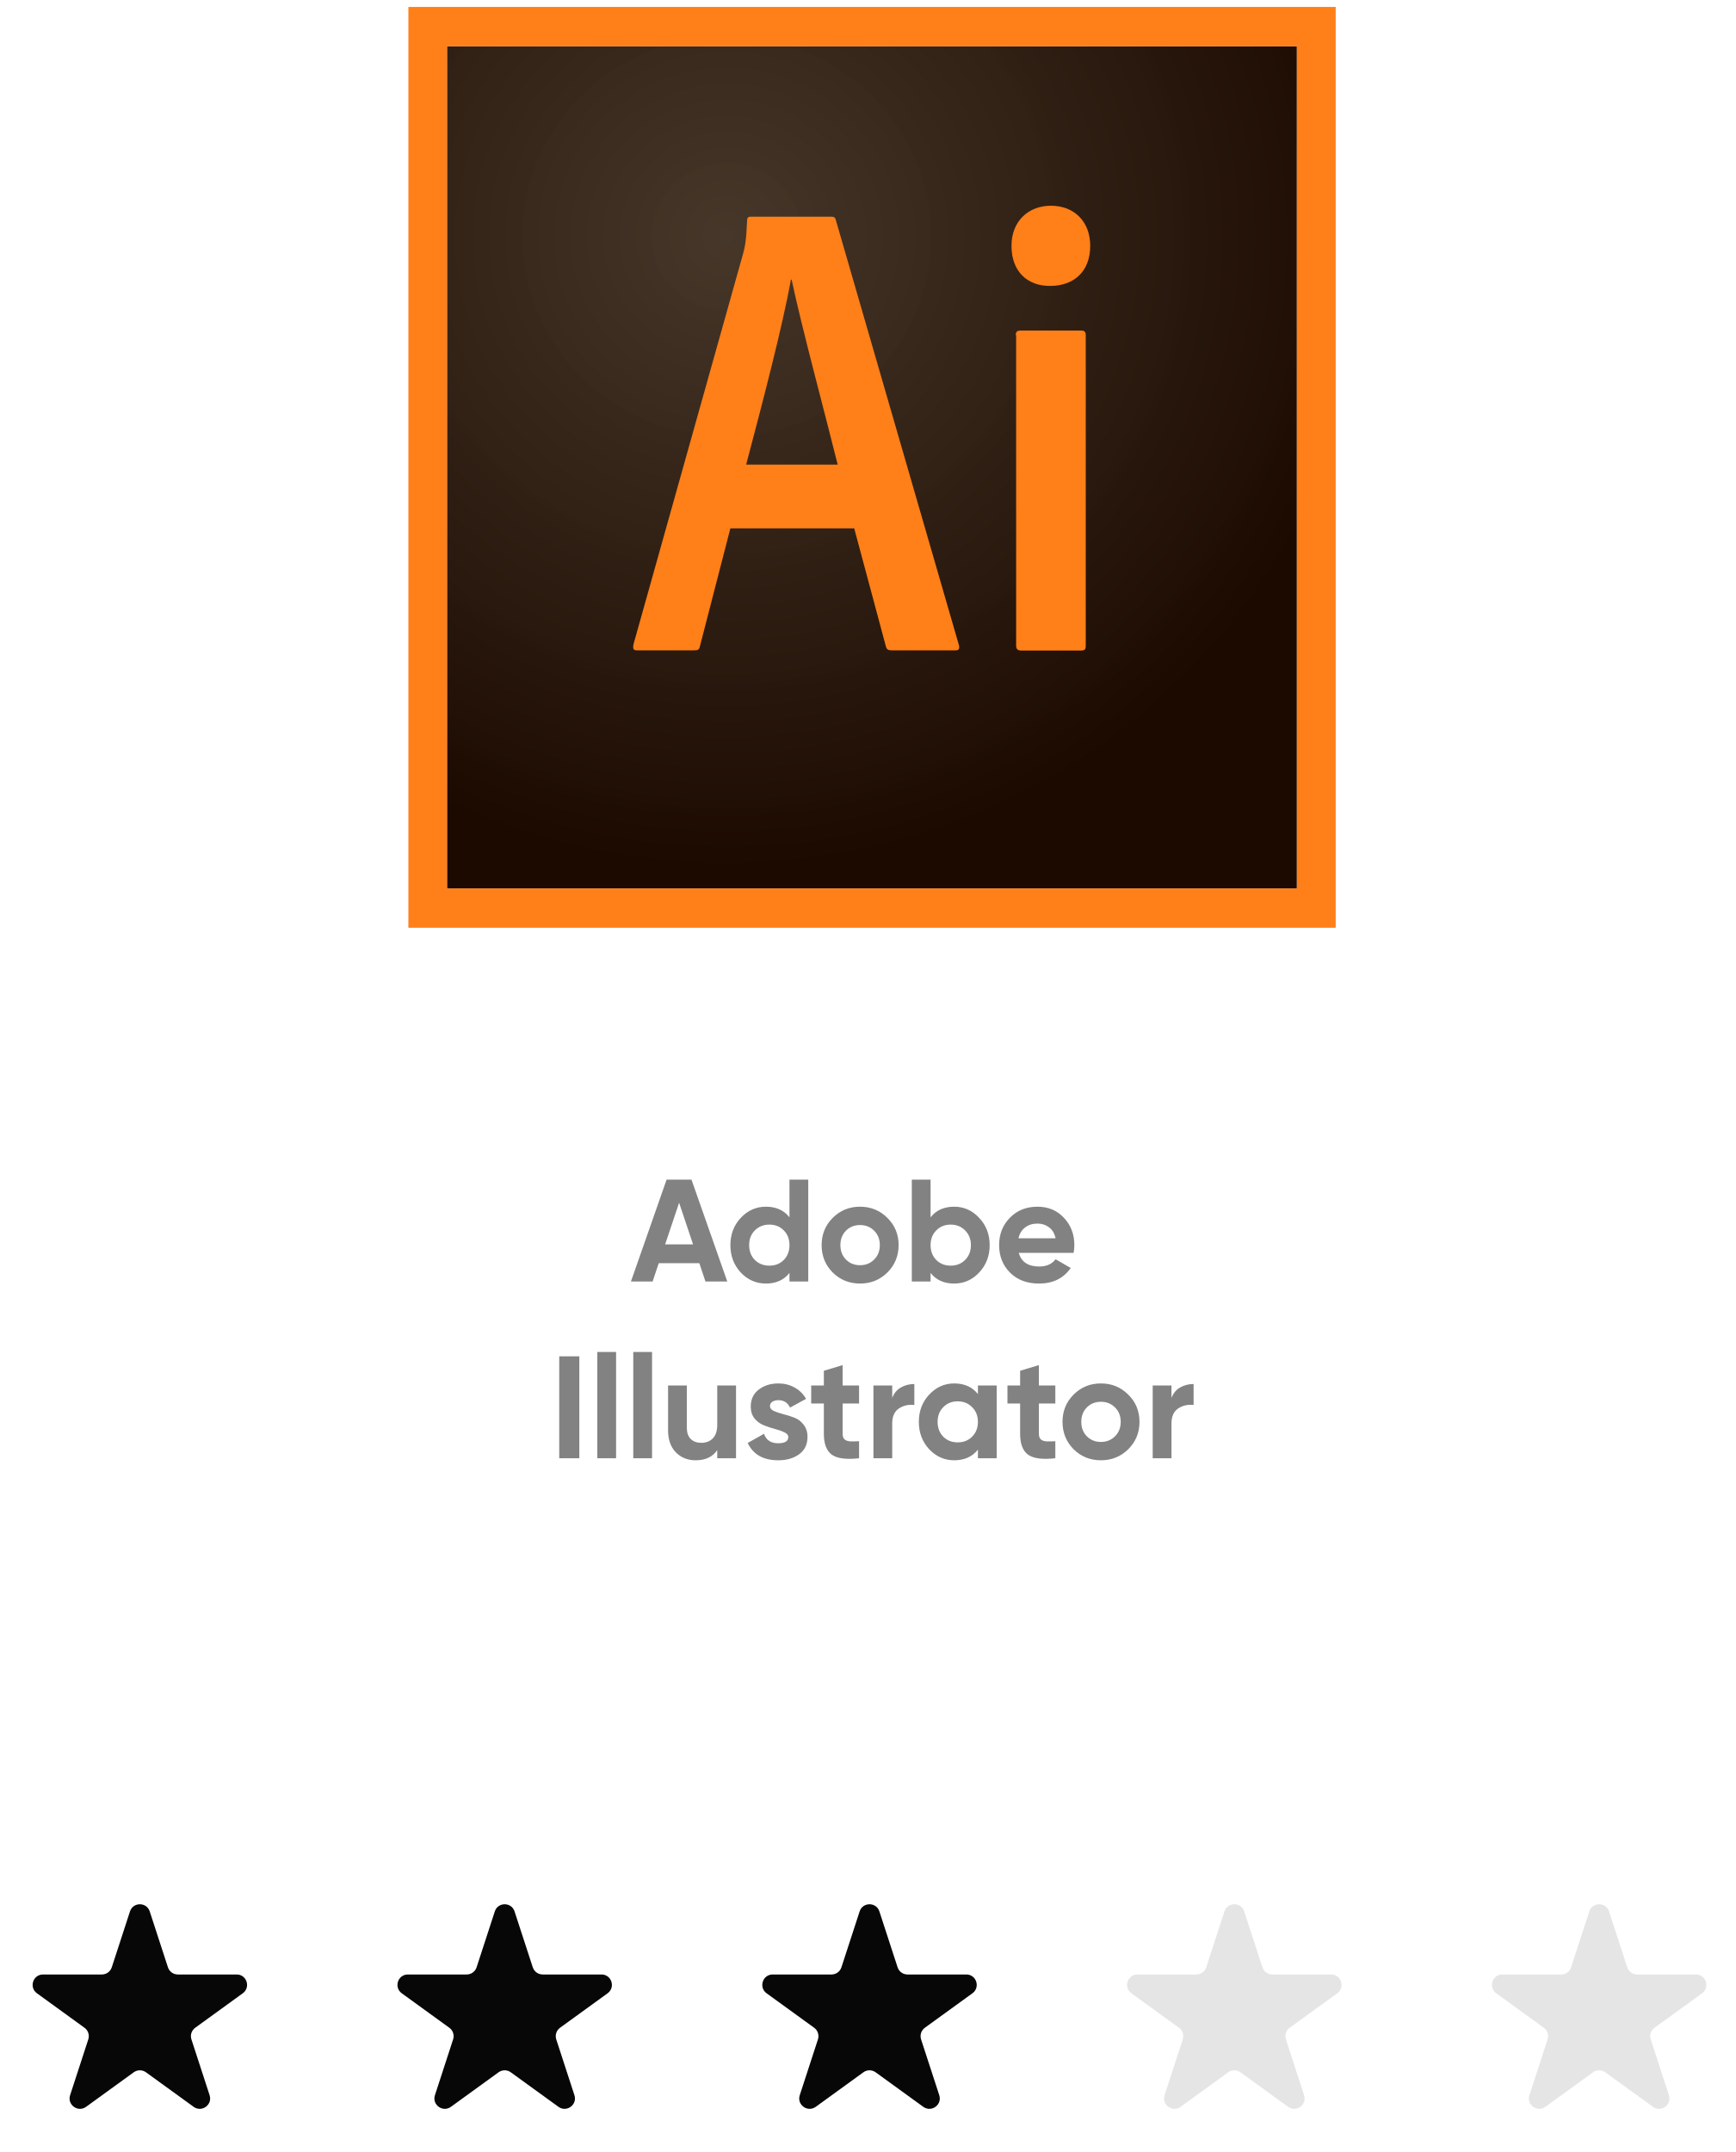
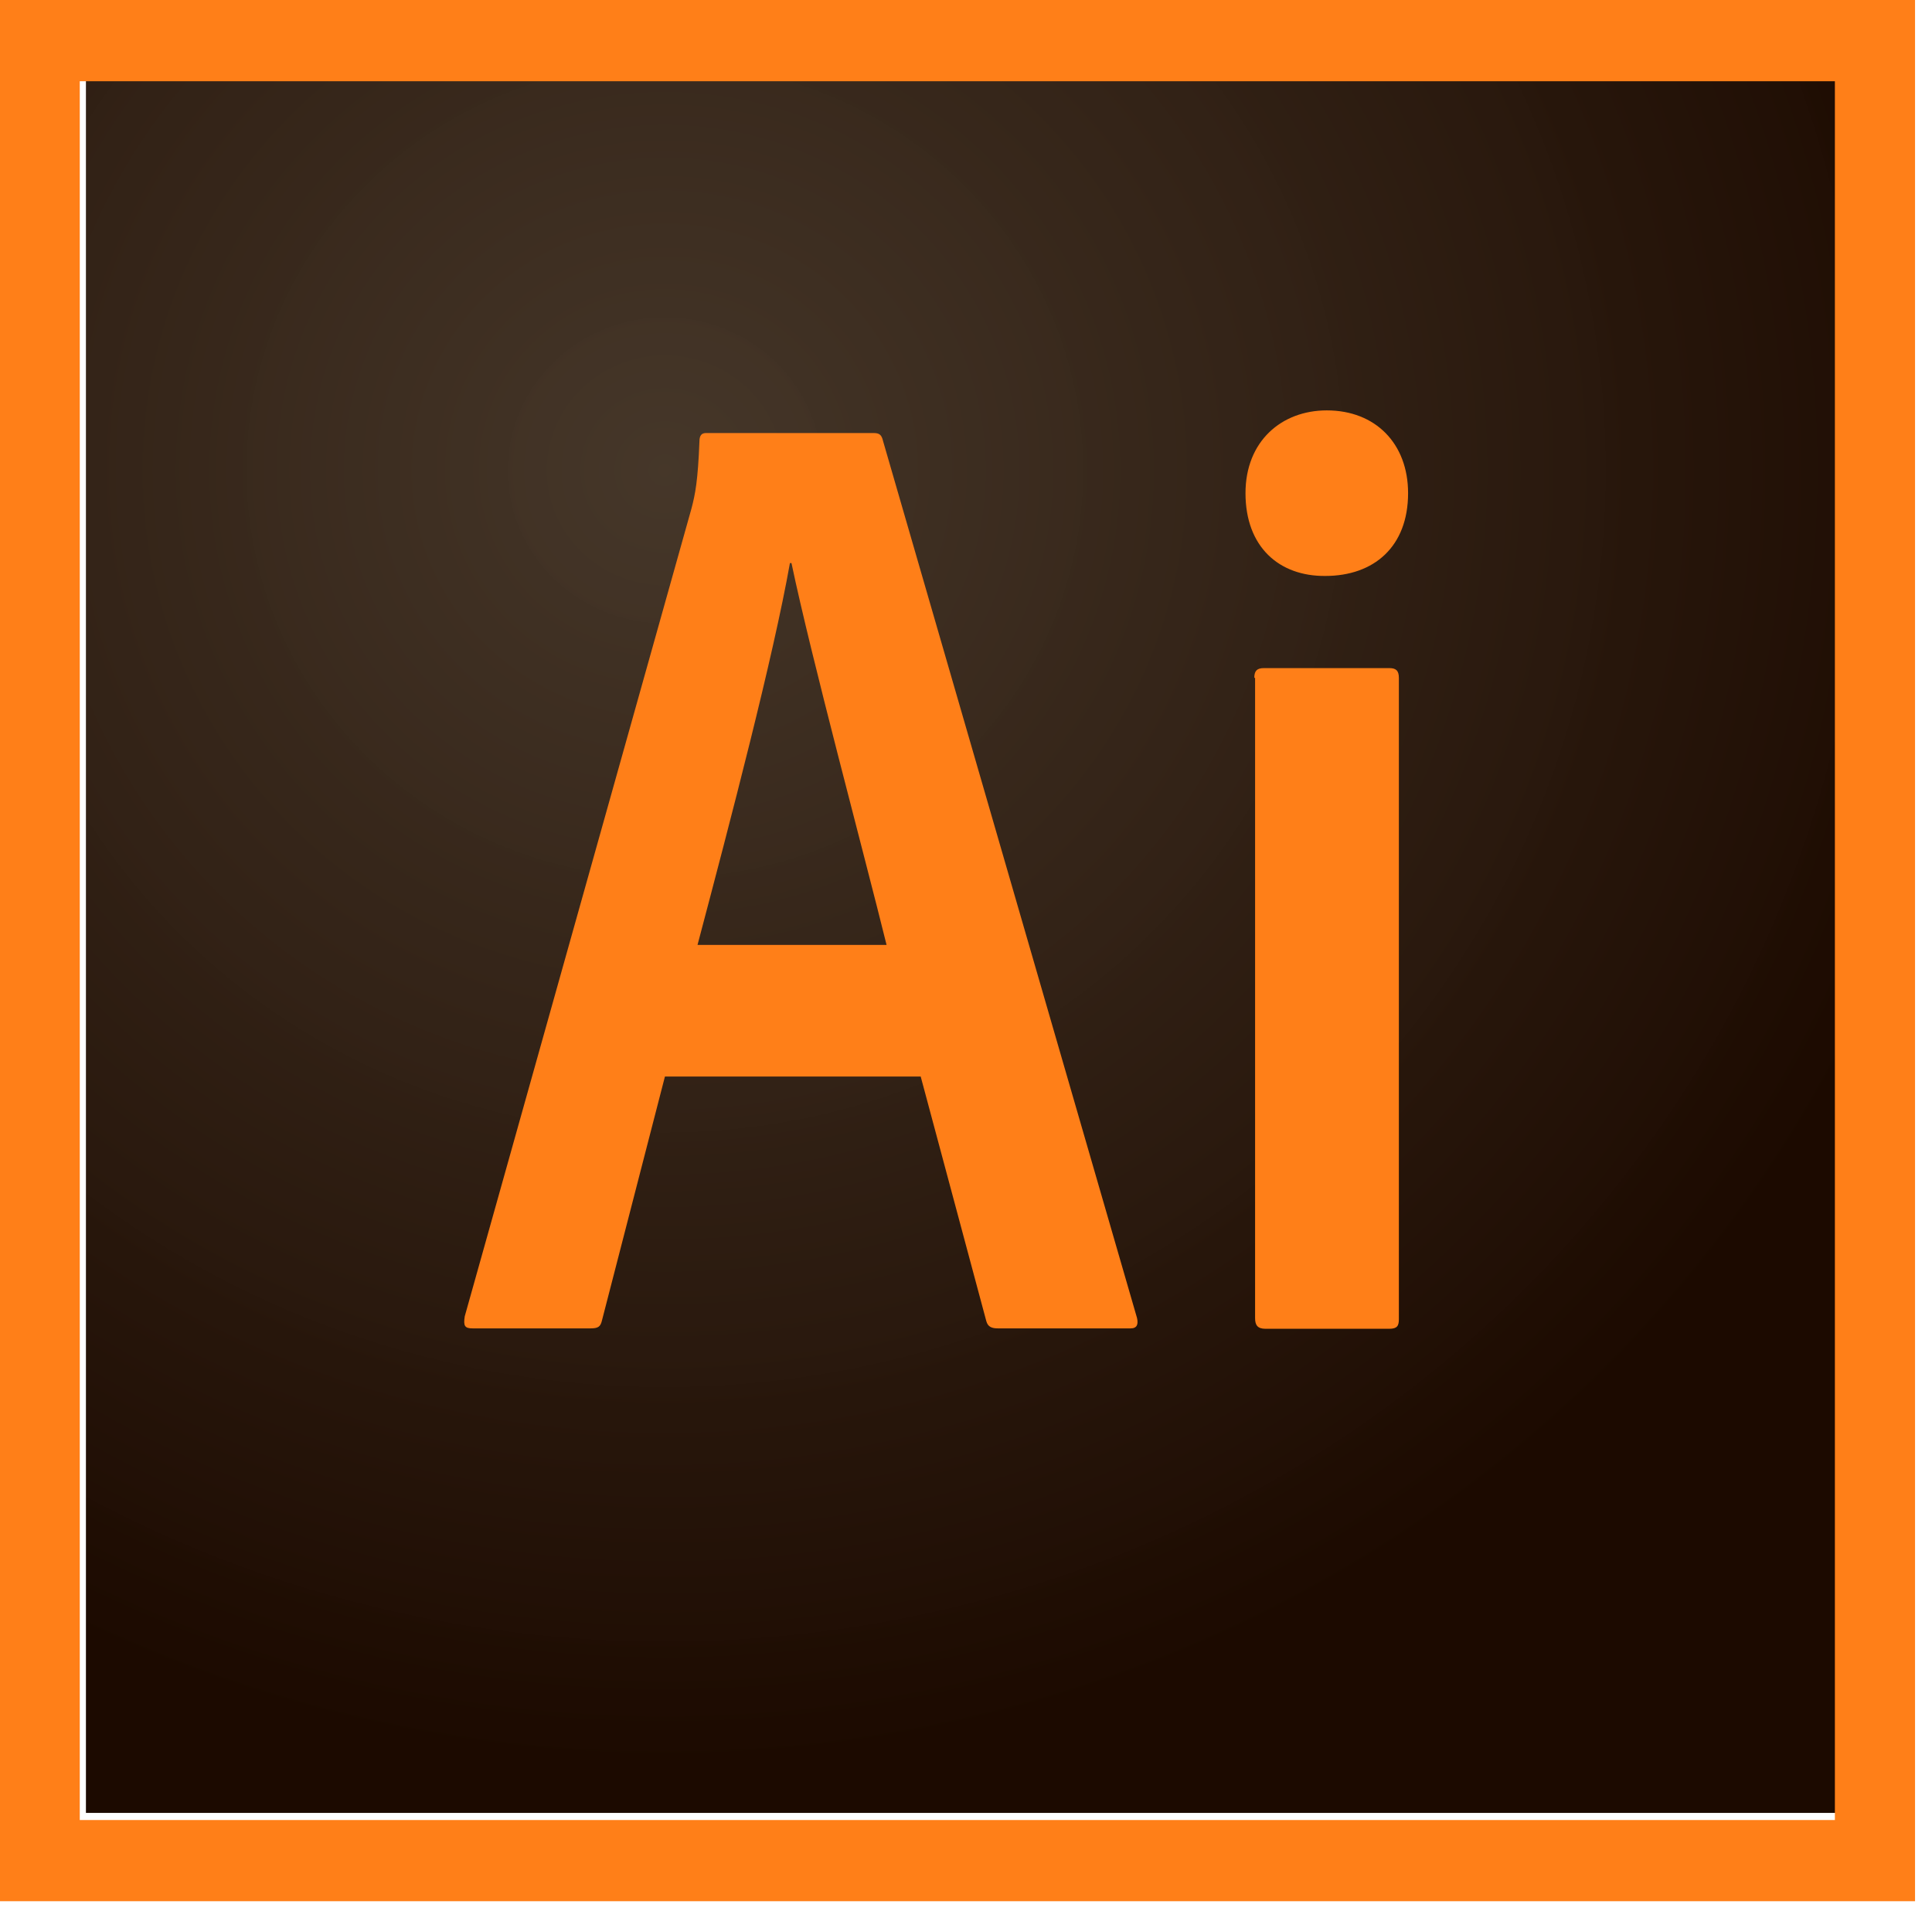
- <svg xmlns="http://www.w3.org/2000/svg" width="167" height="207" viewBox="0 0 167 207" fill="none">
-   <path d="M67.866 123.268L67.278 121.504H63.372L62.784 123.268H60.698L64.128 113.468H66.522L69.966 123.268H67.866ZM63.988 119.698H66.676L65.332 115.694L63.988 119.698ZM75.949 113.468H77.755V123.268H75.949V122.442C75.417 123.123 74.661 123.464 73.681 123.464C72.738 123.464 71.931 123.109 71.259 122.4C70.596 121.681 70.265 120.804 70.265 119.768C70.265 118.732 70.596 117.859 71.259 117.15C71.931 116.431 72.738 116.072 73.681 116.072C74.661 116.072 75.417 116.412 75.949 117.094V113.468ZM72.617 121.196C72.99 121.56 73.457 121.742 74.017 121.742C74.577 121.742 75.039 121.56 75.403 121.196C75.767 120.822 75.949 120.346 75.949 119.768C75.949 119.189 75.767 118.718 75.403 118.354C75.039 117.98 74.577 117.794 74.017 117.794C73.457 117.794 72.99 117.98 72.617 118.354C72.253 118.718 72.071 119.189 72.071 119.768C72.071 120.346 72.253 120.822 72.617 121.196ZM85.37 122.4C84.652 123.109 83.774 123.464 82.738 123.464C81.702 123.464 80.825 123.109 80.106 122.4C79.397 121.681 79.042 120.804 79.042 119.768C79.042 118.732 79.397 117.859 80.106 117.15C80.825 116.431 81.702 116.072 82.738 116.072C83.774 116.072 84.652 116.431 85.37 117.15C86.089 117.859 86.448 118.732 86.448 119.768C86.448 120.804 86.089 121.681 85.37 122.4ZM81.38 121.154C81.744 121.518 82.197 121.7 82.738 121.7C83.28 121.7 83.732 121.518 84.096 121.154C84.46 120.79 84.642 120.328 84.642 119.768C84.642 119.208 84.46 118.746 84.096 118.382C83.732 118.018 83.28 117.836 82.738 117.836C82.197 117.836 81.744 118.018 81.38 118.382C81.026 118.746 80.848 119.208 80.848 119.768C80.848 120.328 81.026 120.79 81.38 121.154ZM91.793 116.072C92.735 116.072 93.538 116.431 94.201 117.15C94.873 117.859 95.209 118.732 95.209 119.768C95.209 120.804 94.873 121.681 94.201 122.4C93.538 123.109 92.735 123.464 91.793 123.464C90.813 123.464 90.057 123.123 89.525 122.442V123.268H87.719V113.468H89.525V117.094C90.057 116.412 90.813 116.072 91.793 116.072ZM90.071 121.196C90.435 121.56 90.897 121.742 91.457 121.742C92.017 121.742 92.479 121.56 92.843 121.196C93.216 120.822 93.403 120.346 93.403 119.768C93.403 119.189 93.216 118.718 92.843 118.354C92.479 117.98 92.017 117.794 91.457 117.794C90.897 117.794 90.435 117.98 90.071 118.354C89.707 118.718 89.525 119.189 89.525 119.768C89.525 120.346 89.707 120.822 90.071 121.196ZM98.008 120.51C98.251 121.387 98.909 121.826 99.982 121.826C100.673 121.826 101.196 121.592 101.55 121.126L103.006 121.966C102.316 122.964 101.298 123.464 99.954 123.464C98.797 123.464 97.868 123.114 97.168 122.414C96.468 121.714 96.118 120.832 96.118 119.768C96.118 118.713 96.464 117.836 97.154 117.136C97.845 116.426 98.732 116.072 99.814 116.072C100.841 116.072 101.686 116.426 102.348 117.136C103.02 117.845 103.356 118.722 103.356 119.768C103.356 120.001 103.333 120.248 103.286 120.51H98.008ZM97.98 119.11H101.55C101.448 118.634 101.233 118.279 100.906 118.046C100.589 117.812 100.225 117.696 99.814 117.696C99.329 117.696 98.928 117.822 98.61 118.074C98.293 118.316 98.083 118.662 97.98 119.11ZM53.801 130.468H55.733V140.268H53.801V130.468ZM57.463 140.268V130.048H59.269V140.268H57.463ZM60.922 140.268V130.048H62.728V140.268H60.922ZM69.001 133.268H70.807V140.268H69.001V139.484C68.562 140.137 67.867 140.464 66.915 140.464C66.15 140.464 65.515 140.207 65.011 139.694C64.516 139.18 64.269 138.471 64.269 137.566V133.268H66.075V137.342C66.075 137.808 66.201 138.168 66.453 138.42C66.705 138.662 67.041 138.784 67.461 138.784C67.927 138.784 68.301 138.639 68.581 138.35C68.861 138.06 69.001 137.626 69.001 137.048V133.268ZM74.072 135.256C74.072 135.442 74.194 135.596 74.436 135.718C74.688 135.83 74.992 135.932 75.346 136.026C75.701 136.11 76.056 136.222 76.41 136.362C76.765 136.492 77.064 136.716 77.306 137.034C77.558 137.351 77.684 137.748 77.684 138.224C77.684 138.942 77.414 139.498 76.872 139.89C76.34 140.272 75.673 140.464 74.87 140.464C73.433 140.464 72.453 139.908 71.93 138.798L73.498 137.916C73.704 138.522 74.161 138.826 74.87 138.826C75.514 138.826 75.836 138.625 75.836 138.224C75.836 138.037 75.71 137.888 75.458 137.776C75.216 137.654 74.917 137.547 74.562 137.454C74.208 137.36 73.853 137.244 73.498 137.104C73.144 136.964 72.84 136.744 72.588 136.446C72.346 136.138 72.224 135.755 72.224 135.298C72.224 134.607 72.476 134.066 72.98 133.674C73.494 133.272 74.128 133.072 74.884 133.072C75.454 133.072 75.972 133.202 76.438 133.464C76.905 133.716 77.274 134.08 77.544 134.556L76.004 135.396C75.78 134.92 75.407 134.682 74.884 134.682C74.651 134.682 74.455 134.733 74.296 134.836C74.147 134.938 74.072 135.078 74.072 135.256ZM82.645 135.004H81.063V137.916C81.063 138.158 81.123 138.336 81.245 138.448C81.366 138.56 81.543 138.625 81.777 138.644C82.01 138.653 82.299 138.648 82.645 138.63V140.268C81.403 140.408 80.526 140.291 80.013 139.918C79.509 139.544 79.257 138.877 79.257 137.916V135.004H78.039V133.268H79.257V131.854L81.063 131.308V133.268H82.645V135.004ZM85.833 134.472C86.001 134.024 86.277 133.688 86.659 133.464C87.051 133.24 87.485 133.128 87.961 133.128V135.144C87.411 135.078 86.916 135.19 86.477 135.48C86.048 135.769 85.833 136.25 85.833 136.922V140.268H84.027V133.268H85.833V134.472ZM94.078 133.268H95.884V140.268H94.078V139.442C93.537 140.123 92.776 140.464 91.796 140.464C90.862 140.464 90.06 140.109 89.388 139.4C88.725 138.681 88.394 137.804 88.394 136.768C88.394 135.732 88.725 134.859 89.388 134.15C90.06 133.431 90.862 133.072 91.796 133.072C92.776 133.072 93.537 133.412 94.078 134.094V133.268ZM90.746 138.196C91.11 138.56 91.572 138.742 92.132 138.742C92.692 138.742 93.154 138.56 93.518 138.196C93.891 137.822 94.078 137.346 94.078 136.768C94.078 136.189 93.891 135.718 93.518 135.354C93.154 134.98 92.692 134.794 92.132 134.794C91.572 134.794 91.11 134.98 90.746 135.354C90.382 135.718 90.2 136.189 90.2 136.768C90.2 137.346 90.382 137.822 90.746 138.196ZM101.525 135.004H99.944V137.916C99.944 138.158 100.004 138.336 100.125 138.448C100.247 138.56 100.424 138.625 100.657 138.644C100.891 138.653 101.18 138.648 101.525 138.63V140.268C100.284 140.408 99.407 140.291 98.894 139.918C98.389 139.544 98.138 138.877 98.138 137.916V135.004H96.919V133.268H98.138V131.854L99.944 131.308V133.268H101.525V135.004ZM108.544 139.4C107.825 140.109 106.948 140.464 105.912 140.464C104.876 140.464 103.999 140.109 103.28 139.4C102.571 138.681 102.216 137.804 102.216 136.768C102.216 135.732 102.571 134.859 103.28 134.15C103.999 133.431 104.876 133.072 105.912 133.072C106.948 133.072 107.825 133.431 108.544 134.15C109.263 134.859 109.622 135.732 109.622 136.768C109.622 137.804 109.263 138.681 108.544 139.4ZM104.554 138.154C104.918 138.518 105.371 138.7 105.912 138.7C106.453 138.7 106.906 138.518 107.27 138.154C107.634 137.79 107.816 137.328 107.816 136.768C107.816 136.208 107.634 135.746 107.27 135.382C106.906 135.018 106.453 134.836 105.912 134.836C105.371 134.836 104.918 135.018 104.554 135.382C104.199 135.746 104.022 136.208 104.022 136.768C104.022 137.328 104.199 137.79 104.554 138.154ZM112.699 134.472C112.867 134.024 113.142 133.688 113.525 133.464C113.917 133.24 114.351 133.128 114.827 133.128V135.144C114.276 135.078 113.781 135.19 113.343 135.48C112.913 135.769 112.699 136.25 112.699 136.922V140.268H110.893V133.268H112.699V134.472Z" fill="#828282" />
-   <path d="M43.003 4.453H124.764V85.458H43.003V4.453Z" fill="url(#paint0_radial_167_571)" />
-   <path d="M43.003 4.454H124.764V85.459H43.003V4.454ZM39.288 89.242H128.497V0.67H39.288V89.242ZM97.719 32.25C97.719 31.94 97.826 31.795 98.165 31.795H104.007C104.31 31.795 104.453 31.904 104.453 32.25V62.119C104.453 62.429 104.382 62.574 104.007 62.574H98.237C97.862 62.574 97.754 62.392 97.754 62.083V32.25H97.719ZM97.308 23.645C97.308 21.226 98.987 19.789 101.095 19.789C103.364 19.789 104.882 21.335 104.882 23.645C104.882 26.137 103.292 27.502 101.024 27.502C98.88 27.52 97.308 26.156 97.308 23.645ZM80.588 44.692C79.552 40.49 77.087 31.34 76.158 26.901H76.086C75.3 31.322 73.335 38.817 71.781 44.692H80.588ZM70.263 50.823L67.333 62.174C67.262 62.483 67.155 62.556 66.779 62.556H61.313C60.938 62.556 60.867 62.447 60.938 61.992L71.495 24.373C71.674 23.7 71.799 23.081 71.871 21.226C71.871 20.953 71.978 20.844 72.174 20.844H79.981C80.249 20.844 80.356 20.917 80.427 21.226L92.253 62.065C92.324 62.374 92.253 62.556 91.949 62.556H85.786C85.482 62.556 85.304 62.483 85.232 62.21L82.178 50.823H70.263Z" fill="#FF7F18" />
-   <path d="M12.504 183.86C12.804 182.939 14.105 182.939 14.405 183.86L16.156 189.234C16.291 189.646 16.674 189.924 17.107 189.924H22.768C23.737 189.924 24.14 191.165 23.355 191.734L18.78 195.049C18.428 195.303 18.281 195.756 18.416 196.168L20.164 201.535C20.464 202.456 19.411 203.223 18.627 202.654L14.041 199.332C13.691 199.078 13.218 199.078 12.868 199.332L8.282 202.654C7.498 203.223 6.445 202.456 6.745 201.535L8.493 196.168C8.628 195.756 8.481 195.303 8.129 195.049L3.554 191.734C2.769 191.165 3.172 189.924 4.141 189.924H9.802C10.235 189.924 10.618 189.646 10.753 189.234L12.504 183.86Z" fill="#070707" />
-   <path d="M47.601 183.86C47.901 182.939 49.203 182.939 49.502 183.86L51.254 189.234C51.388 189.646 51.772 189.924 52.204 189.924H57.865C58.835 189.924 59.237 191.165 58.452 191.734L53.877 195.049C53.526 195.303 53.379 195.756 53.513 196.168L55.261 201.535C55.562 202.456 54.508 203.223 53.724 202.654L49.138 199.332C48.788 199.078 48.315 199.078 47.965 199.332L43.379 202.654C42.595 203.223 41.542 202.456 41.842 201.535L43.59 196.168C43.725 195.756 43.578 195.303 43.226 195.049L38.651 191.734C37.867 191.165 38.269 189.924 39.238 189.924H44.899C45.332 189.924 45.716 189.646 45.85 189.234L47.601 183.86Z" fill="#070707" />
-   <path d="M82.698 183.86C82.998 182.939 84.3 182.939 84.6 183.86L86.351 189.234C86.485 189.646 86.869 189.924 87.302 189.924H92.962C93.932 189.924 94.334 191.165 93.549 191.734L88.974 195.049C88.623 195.303 88.476 195.756 88.61 196.168L90.359 201.535C90.659 202.456 89.605 203.223 88.821 202.654L84.236 199.332C83.886 199.078 83.412 199.078 83.062 199.332L78.477 202.654C77.692 203.223 76.639 202.456 76.939 201.535L78.688 196.168C78.822 195.756 78.675 195.303 78.324 195.049L73.749 191.734C72.964 191.165 73.366 189.924 74.335 189.924H79.996C80.429 189.924 80.813 189.646 80.947 189.234L82.698 183.86Z" fill="#070707" />
-   <path d="M117.795 183.86C118.095 182.939 119.397 182.939 119.697 183.86L121.448 189.234C121.582 189.646 121.966 189.924 122.399 189.924H128.06C129.029 189.924 129.431 191.165 128.646 191.734L124.071 195.049C123.72 195.303 123.573 195.756 123.707 196.168L125.456 201.535C125.756 202.456 124.703 203.223 123.918 202.654L119.333 199.332C118.983 199.078 118.509 199.078 118.159 199.332L113.574 202.654C112.79 203.223 111.736 202.456 112.036 201.535L113.785 196.168C113.919 195.756 113.772 195.303 113.421 195.049L108.846 191.734C108.061 191.165 108.463 189.924 109.433 189.924H115.093C115.526 189.924 115.91 189.646 116.044 189.234L117.795 183.86Z" fill="#E5E5E5" />
-   <path d="M152.892 183.86C153.192 182.939 154.494 182.939 154.794 183.86L156.545 189.234C156.679 189.646 157.063 189.924 157.496 189.924H163.157C164.126 189.924 164.528 191.165 163.743 191.734L159.169 195.049C158.817 195.303 158.67 195.756 158.804 196.168L160.553 201.535C160.853 202.456 159.8 203.223 159.015 202.654L154.43 199.332C154.08 199.078 153.607 199.078 153.256 199.332L148.671 202.654C147.887 203.223 146.833 202.456 147.133 201.535L148.882 196.168C149.016 195.756 148.869 195.303 148.518 195.049L143.943 191.734C143.158 191.165 143.56 189.924 144.53 189.924H150.191C150.623 189.924 151.007 189.646 151.141 189.234L152.892 183.86Z" fill="#E5E5E5" />
+ <svg xmlns="http://www.w3.org/2000/svg" width="90" height="89" viewBox="0 0 90 89" fill="none">
+   <path d="M4.003 3.453H85.764V84.458H4.003V3.453Z" fill="url(#paint0_radial_167_574)" />
+   <path d="M3.716 3.784H85.476V84.789H3.716V3.784ZM0 88.572H89.21V0H0V88.572ZM58.431 31.58C58.431 31.27 58.538 31.125 58.877 31.125H64.719C65.022 31.125 65.165 31.234 65.165 31.58V61.45C65.165 61.759 65.094 61.904 64.719 61.904H58.949C58.574 61.904 58.467 61.722 58.467 61.413V31.58H58.431V31.58ZM58.02 22.975C58.02 20.556 59.699 19.119 61.807 19.119C64.076 19.119 65.594 20.665 65.594 22.975C65.594 25.468 64.004 26.832 61.736 26.832C59.592 26.85 58.02 25.486 58.02 22.975ZM41.3 44.022C40.264 39.82 37.799 30.67 36.87 26.232H36.798C36.013 30.652 34.047 38.147 32.493 44.022H41.3ZM30.975 50.153L28.045 61.504C27.974 61.813 27.867 61.886 27.492 61.886H22.026C21.65 61.886 21.579 61.777 21.65 61.322L32.208 23.703C32.386 23.03 32.511 22.411 32.583 20.556C32.583 20.283 32.69 20.174 32.886 20.174H40.693C40.961 20.174 41.068 20.247 41.139 20.556L52.965 61.395C53.036 61.704 52.965 61.886 52.661 61.886H46.498C46.195 61.886 46.016 61.813 45.944 61.54L42.89 50.153H30.975Z" fill="#FF7F18" />
  <defs>
-     <radialGradient id="paint0_radial_167_571" cx="0" cy="0" r="1" gradientUnits="userSpaceOnUse" gradientTransform="translate(69.958 22.6304) scale(62.1406 61.2673)">
+     <radialGradient id="paint0_radial_167_574" cx="0" cy="0" r="1" gradientUnits="userSpaceOnUse" gradientTransform="translate(30.958 21.6304) scale(62.1406 61.2673)">
      <stop stop-color="#423325" stop-opacity="0.98" />
      <stop offset="1" stop-color="#1C0A00" />
    </radialGradient>
  </defs>
</svg>
